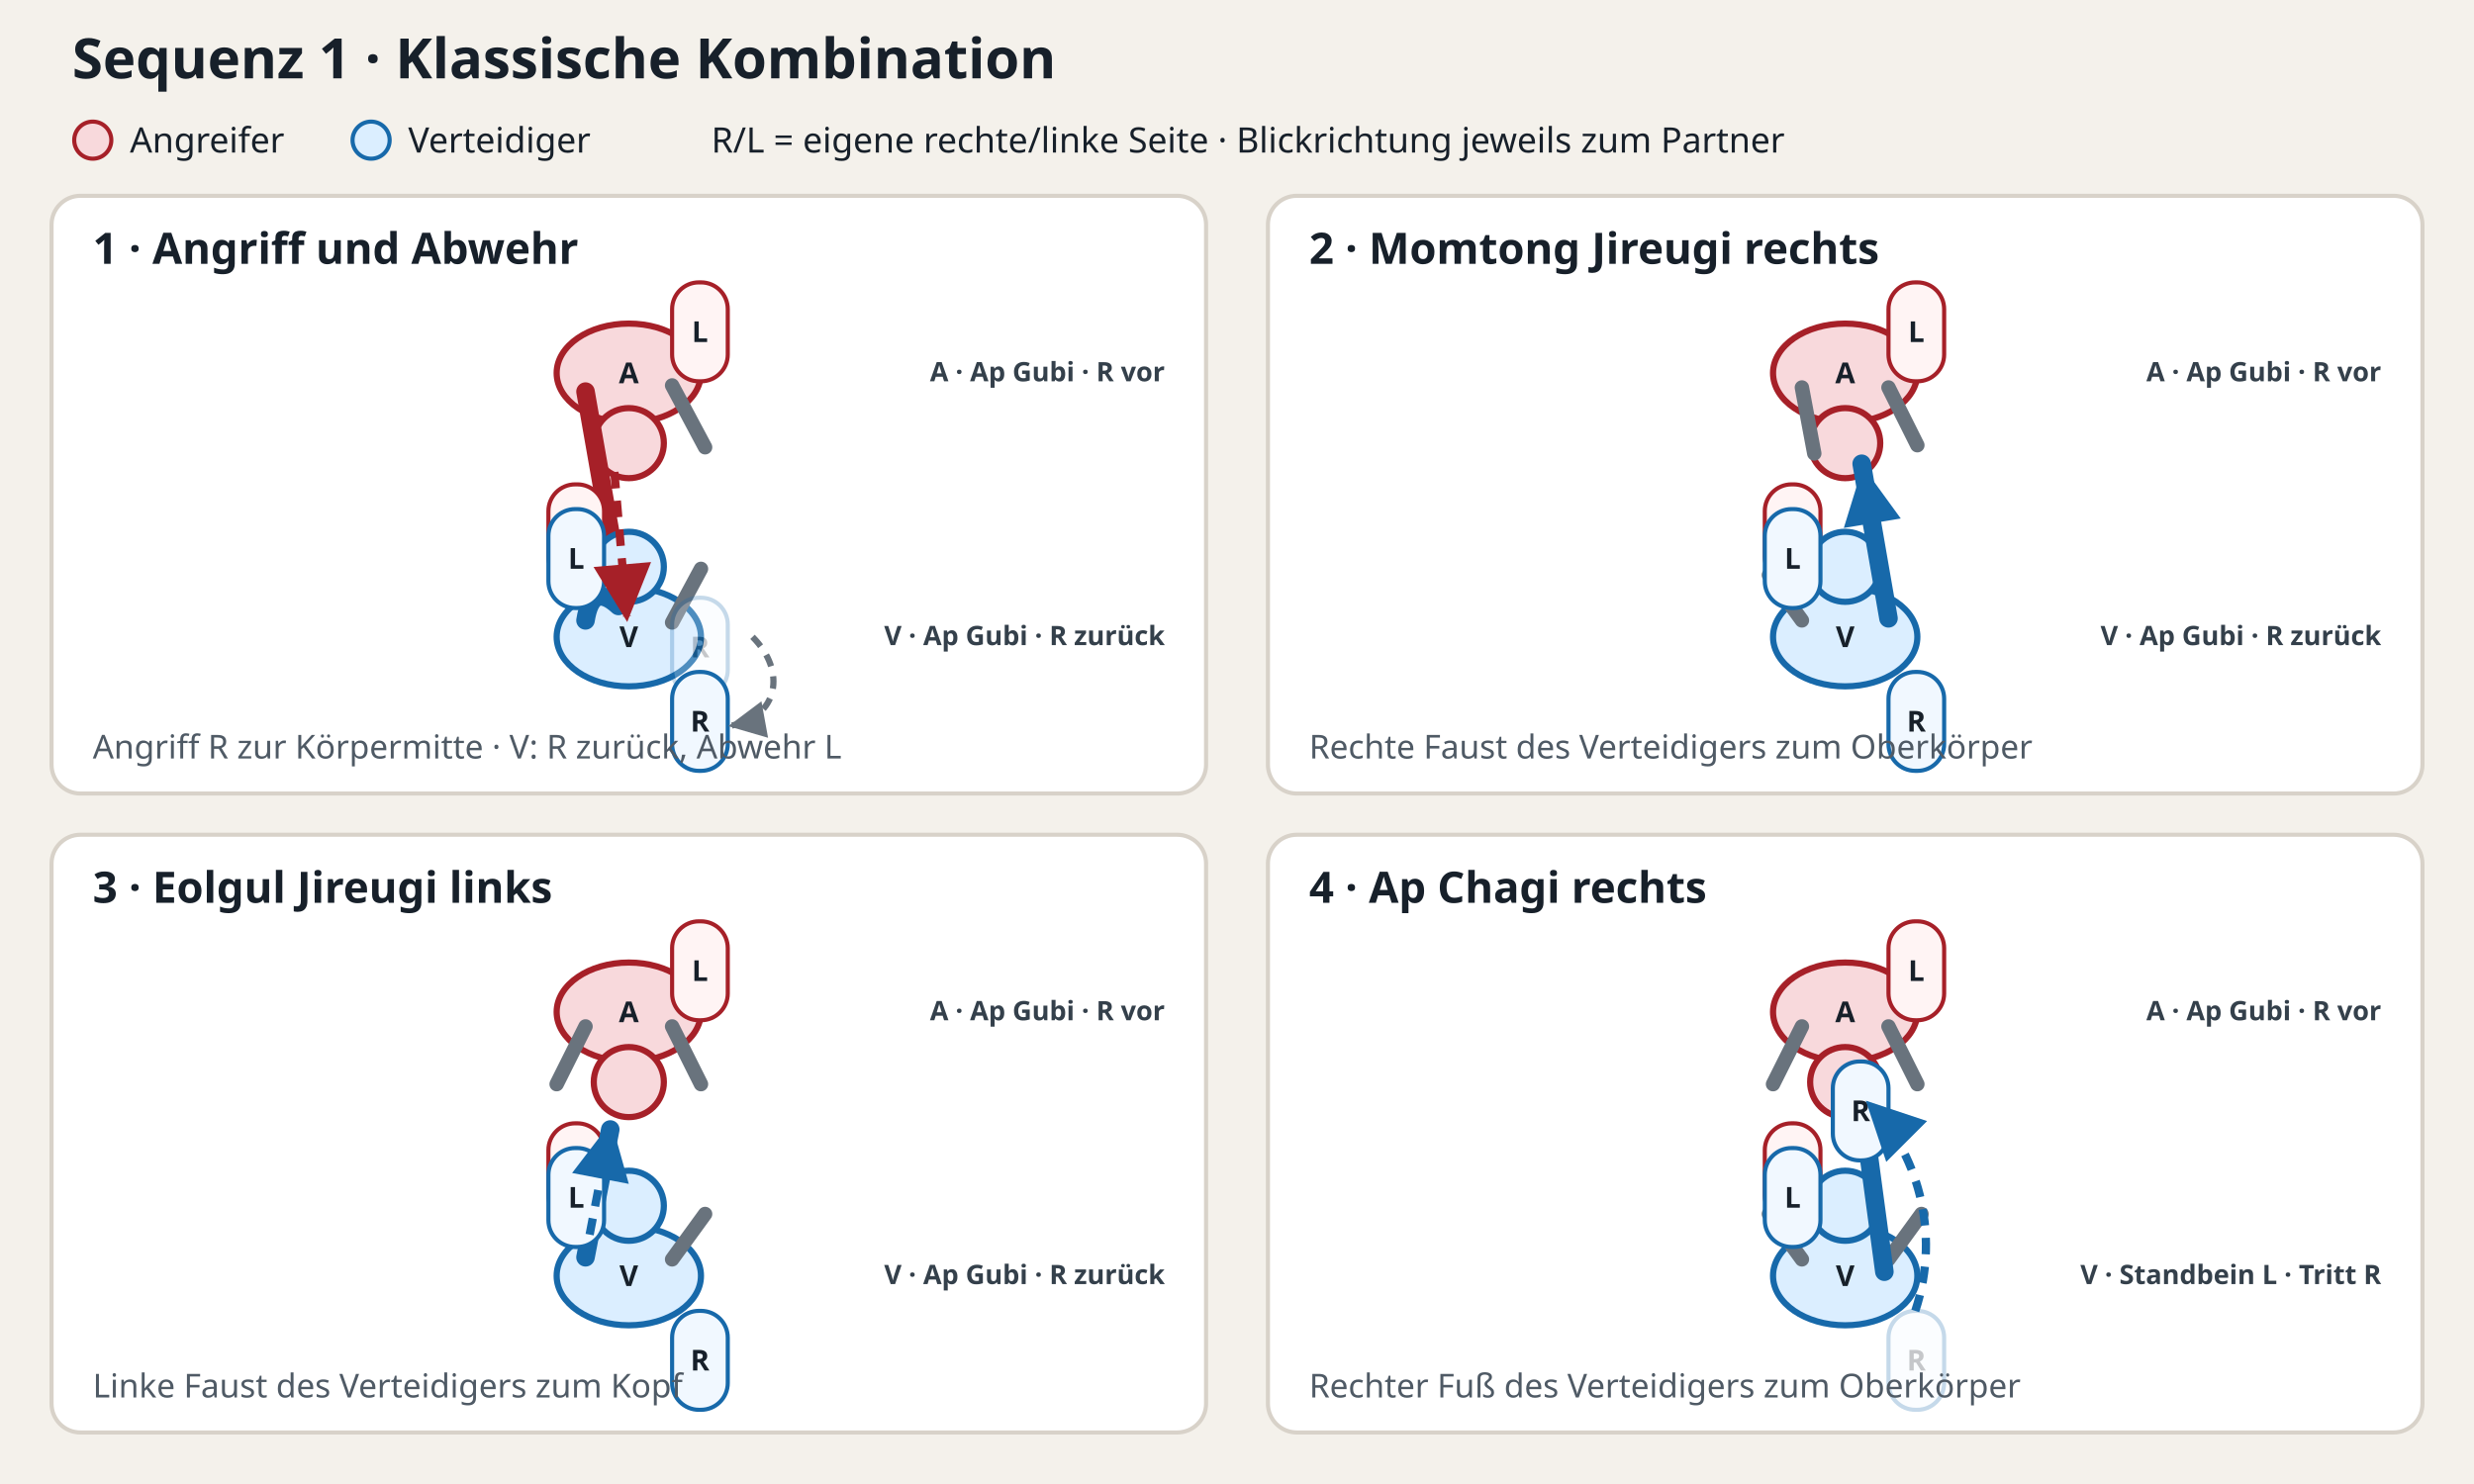
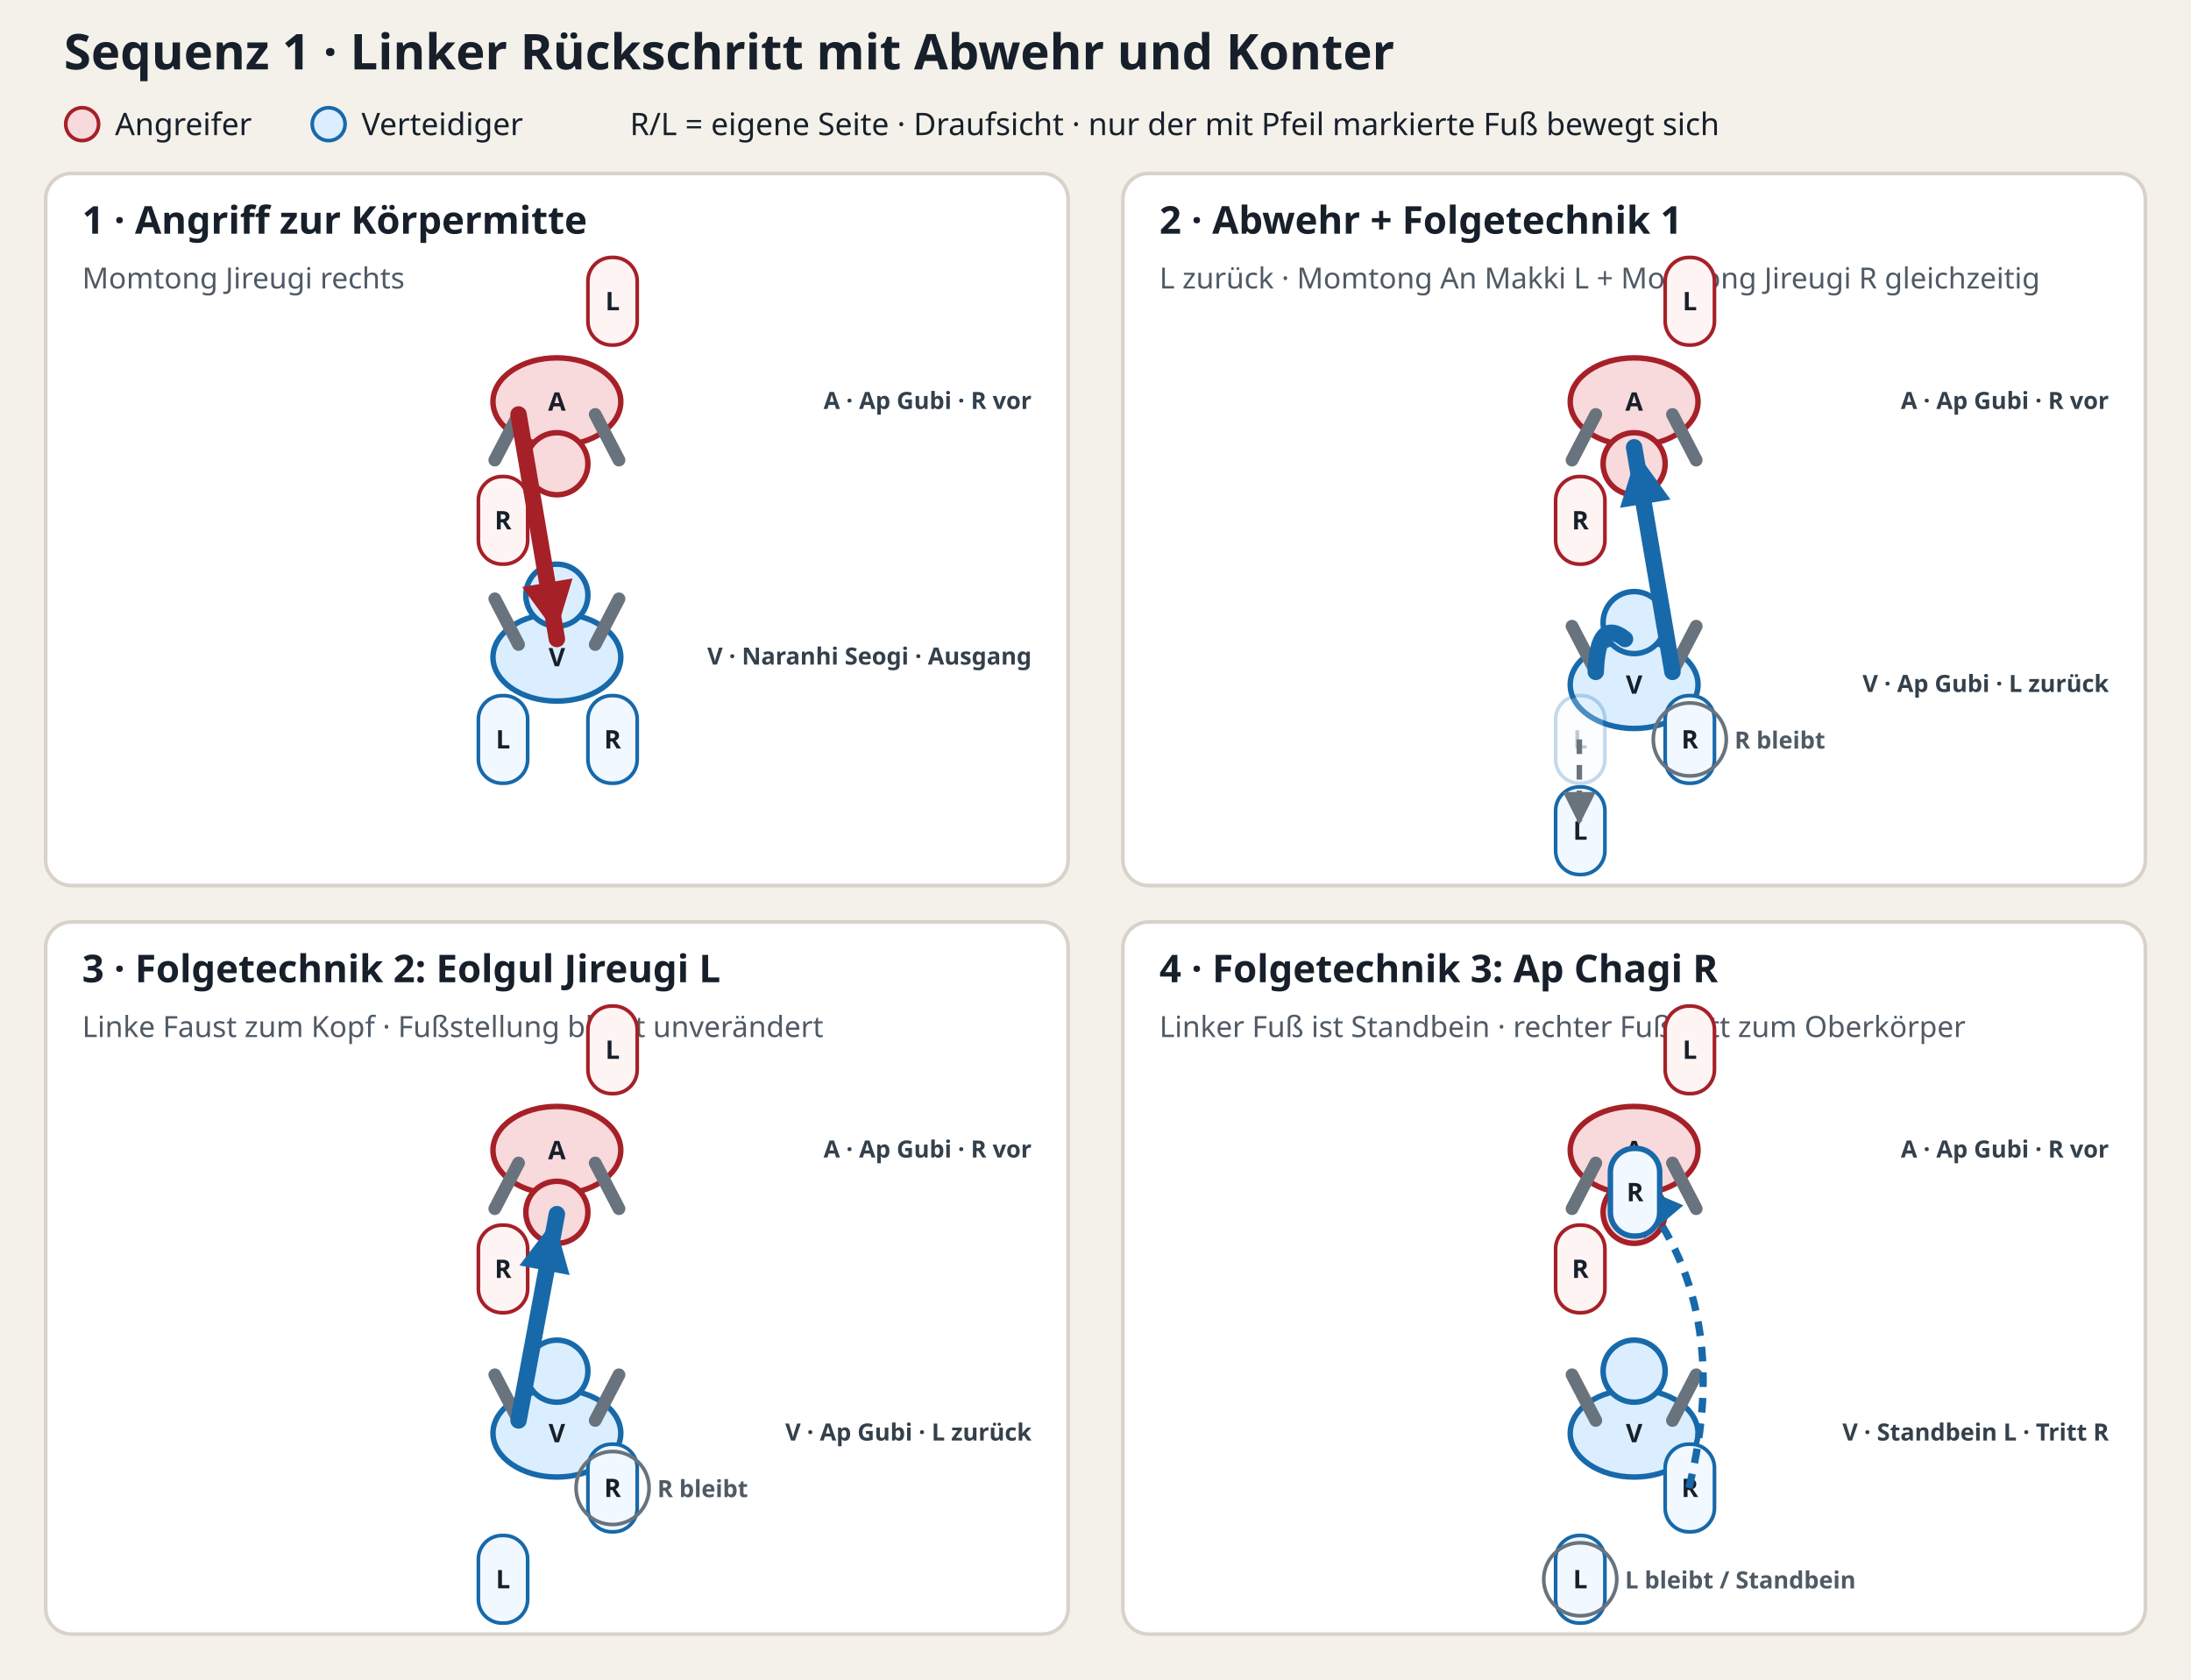
- <svg xmlns="http://www.w3.org/2000/svg" viewBox="0 0 1200 720" role="img" aria-labelledby="title desc">
+ <svg xmlns="http://www.w3.org/2000/svg" viewBox="0 0 1200 920" role="img" aria-labelledby="title desc">
  <defs>
-     <marker id="arrow-red" viewBox="0 0 10 10" refX="9" refY="5" markerWidth="7" markerHeight="7" orient="auto-start-reverse">
-       <path d="M 0 0 L 10 5 L 0 10 z" fill="#a62028" />
+     <marker id="arrow-red" viewBox="0 0 10 10" refX="9" refY="5" markerWidth="7" markerHeight="7" orient="auto">
+       <path d="M0 0L10 5L0 10z" fill="#a62028" />
    </marker>
-     <marker id="arrow-blue" viewBox="0 0 10 10" refX="9" refY="5" markerWidth="7" markerHeight="7" orient="auto-start-reverse">
-       <path d="M 0 0 L 10 5 L 0 10 z" fill="#1769aa" />
+     <marker id="arrow-blue" viewBox="0 0 10 10" refX="9" refY="5" markerWidth="7" markerHeight="7" orient="auto">
+       <path d="M0 0L10 5L0 10z" fill="#1769aa" />
    </marker>
-     <marker id="arrow-gray" viewBox="0 0 10 10" refX="9" refY="5" markerWidth="6" markerHeight="6" orient="auto-start-reverse">
-       <path d="M 0 0 L 10 5 L 0 10 z" fill="#69737d" />
+     <marker id="arrow-gray" viewBox="0 0 10 10" refX="9" refY="5" markerWidth="6" markerHeight="6" orient="auto">
+       <path d="M0 0L10 5L0 10z" fill="#69737d" />
    </marker>
+     <g id="attacker-ap-gubi" class="person attacker">
+       <ellipse class="torso" cx="0" cy="0" rx="35" ry="24" />
+       <circle class="head" cx="0" cy="34" r="17" />
+       <text class="person-label" x="0" y="0">A</text>
+       <line class="limb" x1="-21" y1="7" x2="-34" y2="32" />
+       <line class="limb" x1="21" y1="7" x2="34" y2="32" />
+       <g class="foot-left">
+         <rect class="foot" x="17" y="-79" width="27" height="48" rx="13" />
+         <text class="side" x="30.5" y="-55">L</text>
+       </g>
+       <g class="foot-right">
+         <rect class="foot" x="-43" y="41" width="27" height="48" rx="13" />
+         <text class="side" x="-29.5" y="65">R</text>
+       </g>
+     </g>
+     <g id="defender-neutral" class="person defender">
+       <ellipse class="torso" cx="0" cy="0" rx="35" ry="24" />
+       <circle class="head" cx="0" cy="-34" r="17" />
+       <text class="person-label" x="0" y="0">V</text>
+       <line class="limb" x1="-21" y1="-7" x2="-34" y2="-32" />
+       <line class="limb" x1="21" y1="-7" x2="34" y2="-32" />
+       <g class="foot-left">
+         <rect class="foot" x="-43" y="21" width="27" height="48" rx="13" />
+         <text class="side" x="-29.5" y="45">L</text>
+       </g>
+       <g class="foot-right">
+         <rect class="foot" x="17" y="21" width="27" height="48" rx="13" />
+         <text class="side" x="30.5" y="45">R</text>
+       </g>
+     </g>
+     <g id="defender-left-back" class="person defender">
+       <ellipse class="torso" cx="0" cy="0" rx="35" ry="24" />
+       <circle class="head" cx="0" cy="-34" r="17" />
+       <text class="person-label" x="0" y="0">V</text>
+       <line class="limb" x1="-21" y1="-7" x2="-34" y2="-32" />
+       <line class="limb" x1="21" y1="-7" x2="34" y2="-32" />
+       <g class="foot-left">
+         <rect class="foot" x="-43" y="56" width="27" height="48" rx="13" />
+         <text class="side" x="-29.5" y="80">L</text>
+       </g>
+       <g class="foot-right">
+         <rect class="foot" x="17" y="6" width="27" height="48" rx="13" />
+         <text class="side" x="30.5" y="30">R</text>
+       </g>
+     </g>
    <style>
-       .panel { fill: #fff; stroke: #d8d2c9; stroke-width: 2; }
-       .panel-title { fill: #17202a; font: 700 21px system-ui, sans-serif; }
-       .caption { fill: #4f5a65; font: 16px system-ui, sans-serif; }
-       .legend { fill: #17202a; font: 17px system-ui, sans-serif; }
-       .stance-label { fill: #34404b; font: 700 13px system-ui, sans-serif; text-anchor: end; }
-       .torso { stroke-width: 3; }
-       .attacker .torso, .attacker .head { fill: #f8d9dc; stroke: #a62028; }
-       .defender .torso, .defender .head { fill: #dbeeff; stroke: #1769aa; }
-       .limb { fill: none; stroke: #69737d; stroke-linecap: round; stroke-width: 7; }
-       .active-red { fill: none; stroke: #a62028; stroke-linecap: round; stroke-width: 9; }
-       .active-blue { fill: none; stroke: #1769aa; stroke-linecap: round; stroke-width: 9; }
-       .foot { stroke-width: 2; }
-       .attacker .foot { fill: #fff4f4; stroke: #a62028; }
-       .defender .foot { fill: #f1f8ff; stroke: #1769aa; }
-       .side { fill: #17202a; font: 700 14px system-ui, sans-serif; text-anchor: middle; dominant-baseline: middle; }
-       .person-label { fill: #17202a; font: 700 14px system-ui, sans-serif; text-anchor: middle; dominant-baseline: middle; }
-       .motion-red { fill: none; stroke: #a62028; stroke-width: 4; stroke-dasharray: 8 6; marker-end: url(#arrow-red); }
-       .motion-blue { fill: none; stroke: #1769aa; stroke-width: 4; stroke-dasharray: 8 6; marker-end: url(#arrow-blue); }
-       .motion-gray { fill: none; stroke: #69737d; stroke-width: 3; stroke-dasharray: 6 5; marker-end: url(#arrow-gray); }
-       .ghost { opacity: .25; }
+       .panel{fill:#fff;stroke:#d8d2c9;stroke-width:2}.panel-title{fill:#17202a;font:700 21px system-ui,sans-serif}.caption{fill:#4f5a65;font:16px system-ui,sans-serif}.legend{fill:#17202a;font:17px system-ui,sans-serif}.stance-label{fill:#34404b;font:700 13px system-ui,sans-serif;text-anchor:end}.torso,.head{stroke-width:3}.attacker .torso,.attacker .head{fill:#f8d9dc;stroke:#a62028}.defender .torso,.defender .head{fill:#dbeeff;stroke:#1769aa}.limb{fill:none;stroke:#69737d;stroke-linecap:round;stroke-width:7}.active-red,.active-blue{fill:none;stroke-linecap:round;stroke-width:9}.active-red{stroke:#a62028}.active-blue{stroke:#1769aa}.foot{stroke-width:2}.attacker .foot{fill:#fff4f4;stroke:#a62028}.defender .foot{fill:#f1f8ff;stroke:#1769aa}.active-foot{fill:#f1f8ff;stroke:#1769aa;stroke-width:3}.side,.person-label{fill:#17202a;font:700 14px system-ui,sans-serif;text-anchor:middle;dominant-baseline:middle}.motion-red,.motion-blue,.motion-gray{fill:none;stroke-width:4;stroke-dasharray:8 6}.motion-red{stroke:#a62028;marker-end:url(#arrow-red)}.motion-blue{stroke:#1769aa;marker-end:url(#arrow-blue)}.motion-gray{stroke:#69737d;stroke-width:3;marker-end:url(#arrow-gray)}.ghost{opacity:.25}.fixed-ring{fill:none;stroke:#69737d;stroke-width:2}.fixed-label{fill:#4f5a65;font:700 13px system-ui,sans-serif}
    </style>
  </defs>
-   <rect width="1200" height="720" fill="#f4f1eb" />
-   <text x="35" y="38" fill="#17202a" font-family="system-ui, sans-serif" font-size="27" font-weight="750">Sequenz 1 · Klassische Kombination</text>
+   <rect width="1200" height="920" fill="#f4f1eb" />
+   <text x="35" y="38" fill="#17202a" font-family="system-ui, sans-serif" font-size="27" font-weight="750">Sequenz 1 · Linker Rückschritt mit Abwehr und Konter</text>
  <g id="legend" transform="translate(35 58)">
    <circle cx="10" cy="10" r="9" fill="#f8d9dc" stroke="#a62028" stroke-width="2" />
    <text class="legend" x="28" y="16">Angreifer</text>
    <circle cx="145" cy="10" r="9" fill="#dbeeff" stroke="#1769aa" stroke-width="2" />
    <text class="legend" x="163" y="16">Verteidiger</text>
-     <text class="legend" x="310" y="16">R/L = eigene rechte/linke Seite · Blickrichtung jeweils zum Partner</text>
+     <text class="legend" x="310" y="16">R/L = eigene Seite · Draufsicht · nur der mit Pfeil markierte Fuß bewegt sich</text>
  </g>
  <g id="phase-1" class="phase">
-     <rect class="panel" x="25" y="95" width="560" height="290" rx="14" />
-     <text class="panel-title" x="45" y="128">1 · Angriff und Abwehr</text>
-     <g id="phase-1-attacker" class="person attacker">
-       <ellipse class="torso" cx="305" cy="181" rx="35" ry="24" />
-       <circle class="head" cx="305" cy="215" r="17" stroke-width="3" />
-       <text class="person-label" x="305" y="181">A</text>
-       <line class="limb" x1="326" y1="187" x2="342" y2="217" />
-       <line class="active-red" x1="284" y1="190" x2="304" y2="304" />
-       <rect class="foot" x="326" y="137" width="27" height="48" rx="13" />
-       <text class="side" x="339.5" y="161">L</text>
-       <rect class="foot" x="266" y="235" width="27" height="48" rx="13" />
-       <text class="side" x="279.5" y="259">R</text>
-     </g>
-     <g id="phase-1-defender" class="person defender">
-       <ellipse class="torso" cx="305" cy="309" rx="35" ry="24" />
-       <circle class="head" cx="305" cy="275" r="17" stroke-width="3" />
-       <text class="person-label" x="305" y="309">V</text>
-       <line class="limb" x1="326" y1="302" x2="340" y2="276" />
-       <path class="active-blue" d="M 284 301 Q 287 282 300 294" />
-       <rect class="foot" x="266" y="247" width="27" height="48" rx="13" />
-       <text class="side" x="279.5" y="271">L</text>
-       <g class="ghost">
-         <rect class="foot" x="326" y="290" width="27" height="48" rx="13" />
-         <text class="side" x="339.5" y="314">R</text>
-       </g>
-       <rect class="foot" x="326" y="326" width="27" height="48" rx="13" />
-       <text class="side" x="339.5" y="350">R</text>
-     </g>
-     <path class="motion-red" d="M 298 229 L 304 299" />
-     <path class="motion-gray" d="M 365 309 C 382 326 377 348 355 352" />
-     <text class="stance-label" x="565" y="185">A · Ap Gubi · R vor</text>
-     <text class="stance-label" x="565" y="313">V · Ap Gubi · R zurück</text>
-     <text class="caption" x="45" y="368">Angriff R zur Körpermitte · V: R zurück, Abwehr L</text>
+     <rect class="panel" x="25" y="95" width="560" height="390" rx="14" />
+     <text class="panel-title" x="45" y="128">1 · Angriff zur Körpermitte</text>
+     <text class="caption" x="45" y="158">Momtong Jireugi rechts</text>
+     <use href="#attacker-ap-gubi" x="305" y="220" />
+     <use href="#defender-neutral" x="305" y="360" />
+     <path class="active-red" d="M284 227L305 350" />
+     <path class="motion-red" d="M288 250L304 344" />
+     <text class="stance-label" x="565" y="224">A · Ap Gubi · R vor</text>
+     <text class="stance-label" x="565" y="364">V · Naranhi Seogi · Ausgang</text>
  </g>
  <g id="phase-2" class="phase">
-     <rect class="panel" x="615" y="95" width="560" height="290" rx="14" />
-     <text class="panel-title" x="635" y="128">2 · Momtong Jireugi rechts</text>
-     <g id="phase-2-attacker" class="person attacker">
-       <ellipse class="torso" cx="895" cy="181" rx="35" ry="24" />
-       <circle class="head" cx="895" cy="215" r="17" stroke-width="3" />
-       <text class="person-label" x="895" y="181">A</text>
-       <line class="limb" x1="916" y1="188" x2="930" y2="216" />
-       <line class="limb" x1="874" y1="188" x2="880" y2="220" />
-       <rect class="foot" x="916" y="137" width="27" height="48" rx="13" />
-       <text class="side" x="929.5" y="161">L</text>
-       <rect class="foot" x="856" y="235" width="27" height="48" rx="13" />
-       <text class="side" x="869.5" y="259">R</text>
+     <rect class="panel" x="615" y="95" width="560" height="390" rx="14" />
+     <text class="panel-title" x="635" y="128">2 · Abwehr + Folgetechnik 1</text>
+     <text class="caption" x="635" y="158">L zurück · Momtong An Makki L + Momtong Jireugi R gleichzeitig</text>
+     <use href="#attacker-ap-gubi" x="895" y="220" />
+     <use href="#defender-left-back" x="895" y="375" />
+     <g class="person defender ghost">
+       <rect class="foot" x="852" y="381" width="27" height="48" rx="13" />
+       <text class="side" x="865.5" y="405">L</text>
    </g>
-     <g id="phase-2-defender" class="person defender">
-       <ellipse class="torso" cx="895" cy="309" rx="35" ry="24" />
-       <circle class="head" cx="895" cy="275" r="17" stroke-width="3" />
-       <text class="person-label" x="895" y="309">V</text>
-       <line class="limb" x1="874" y1="301" x2="858" y2="279" />
-       <line class="active-blue" x1="916" y1="300" x2="903" y2="225" />
-       <rect class="foot" x="856" y="247" width="27" height="48" rx="13" />
-       <text class="side" x="869.5" y="271">L</text>
-       <rect class="foot" x="916" y="326" width="27" height="48" rx="13" />
-       <text class="side" x="929.5" y="350">R</text>
-     </g>
-     <path class="motion-blue" d="M 914 289 L 904 229" />
-     <text class="stance-label" x="1155" y="185">A · Ap Gubi · R vor</text>
-     <text class="stance-label" x="1155" y="313">V · Ap Gubi · R zurück</text>
-     <text class="caption" x="635" y="368">Rechte Faust des Verteidigers zum Oberkörper</text>
+     <path class="motion-gray" d="M865 405L865 450" />
+     <circle class="fixed-ring" cx="925.5" cy="405" r="20" />
+     <text class="fixed-label" x="950" y="410">R bleibt</text>
+     <path class="active-blue" d="M916 368L895 245" />
+     <path class="active-blue" d="M874 368Q875 338 890 350" />
+     <path class="motion-blue" d="M913 348L897 251" />
+     <text class="stance-label" x="1155" y="224">A · Ap Gubi · R vor</text>
+     <text class="stance-label" x="1155" y="379">V · Ap Gubi · L zurück</text>
  </g>
  <g id="phase-3" class="phase">
-     <rect class="panel" x="25" y="405" width="560" height="290" rx="14" />
-     <text class="panel-title" x="45" y="438">3 · Eolgul Jireugi links</text>
-     <g id="phase-3-attacker" class="person attacker">
-       <ellipse class="torso" cx="305" cy="491" rx="35" ry="24" />
-       <circle class="head" cx="305" cy="525" r="17" stroke-width="3" />
-       <text class="person-label" x="305" y="491">A</text>
-       <line class="limb" x1="326" y1="498" x2="340" y2="526" />
-       <line class="limb" x1="284" y1="498" x2="270" y2="526" />
-       <rect class="foot" x="326" y="447" width="27" height="48" rx="13" />
-       <text class="side" x="339.5" y="471">L</text>
-       <rect class="foot" x="266" y="545" width="27" height="48" rx="13" />
-       <text class="side" x="279.5" y="569">R</text>
-     </g>
-     <g id="phase-3-defender" class="person defender">
-       <ellipse class="torso" cx="305" cy="619" rx="35" ry="24" />
-       <circle class="head" cx="305" cy="585" r="17" stroke-width="3" />
-       <text class="person-label" x="305" y="619">V</text>
-       <line class="active-blue" x1="284" y1="610" x2="296" y2="548" />
-       <line class="limb" x1="326" y1="611" x2="342" y2="589" />
-       <rect class="foot" x="266" y="557" width="27" height="48" rx="13" />
-       <text class="side" x="279.5" y="581">L</text>
-       <rect class="foot" x="326" y="636" width="27" height="48" rx="13" />
-       <text class="side" x="339.5" y="660">R</text>
-     </g>
-     <path class="motion-blue" d="M 286 599 L 296 547" />
-     <text class="stance-label" x="565" y="495">A · Ap Gubi · R vor</text>
-     <text class="stance-label" x="565" y="623">V · Ap Gubi · R zurück</text>
-     <text class="caption" x="45" y="678">Linke Faust des Verteidigers zum Kopf</text>
+     <rect class="panel" x="25" y="505" width="560" height="390" rx="14" />
+     <text class="panel-title" x="45" y="538">3 · Folgetechnik 2: Eolgul Jireugi L</text>
+     <text class="caption" x="45" y="568">Linke Faust zum Kopf · Fußstellung bleibt unverändert</text>
+     <use href="#attacker-ap-gubi" x="305" y="630" />
+     <use href="#defender-left-back" x="305" y="785" />
+     <path class="active-blue" d="M284 778L305 665" />
+     <path class="motion-blue" d="M287 754L303 671" />
+     <circle class="fixed-ring" cx="335.5" cy="815" r="20" />
+     <text class="fixed-label" x="360" y="820">R bleibt</text>
+     <text class="stance-label" x="565" y="634">A · Ap Gubi · R vor</text>
+     <text class="stance-label" x="565" y="789">V · Ap Gubi · L zurück</text>
  </g>
  <g id="phase-4" class="phase">
-     <rect class="panel" x="615" y="405" width="560" height="290" rx="14" />
-     <text class="panel-title" x="635" y="438">4 · Ap Chagi rechts</text>
-     <g id="phase-4-attacker" class="person attacker">
-       <ellipse class="torso" cx="895" cy="491" rx="35" ry="24" />
-       <circle class="head" cx="895" cy="525" r="17" stroke-width="3" />
-       <text class="person-label" x="895" y="491">A</text>
-       <line class="limb" x1="916" y1="498" x2="930" y2="526" />
-       <line class="limb" x1="874" y1="498" x2="860" y2="526" />
-       <rect class="foot" x="916" y="447" width="27" height="48" rx="13" />
-       <text class="side" x="929.5" y="471">L</text>
-       <rect class="foot" x="856" y="545" width="27" height="48" rx="13" />
-       <text class="side" x="869.5" y="569">R</text>
+     <rect class="panel" x="615" y="505" width="560" height="390" rx="14" />
+     <text class="panel-title" x="635" y="538">4 · Folgetechnik 3: Ap Chagi R</text>
+     <text class="caption" x="635" y="568">Linker Fuß ist Standbein · rechter Fuß tritt zum Oberkörper</text>
+     <use href="#attacker-ap-gubi" x="895" y="630" />
+     <use href="#defender-left-back" x="895" y="785" />
+     <g class="person defender ghost">
+       <rect class="foot" x="912" y="791" width="27" height="48" rx="13" />
+       <text class="side" x="925.5" y="815">R</text>
    </g>
-     <g id="phase-4-defender" class="person defender">
-       <ellipse class="torso" cx="895" cy="619" rx="35" ry="24" />
-       <circle class="head" cx="895" cy="585" r="17" stroke-width="3" />
-       <text class="person-label" x="895" y="619">V</text>
-       <line class="limb" x1="874" y1="611" x2="858" y2="589" />
-       <line class="limb" x1="916" y1="611" x2="932" y2="589" />
-       <rect class="foot" x="856" y="557" width="27" height="48" rx="13" />
-       <text class="side" x="869.5" y="581">L</text>
-       <g class="ghost">
-         <rect class="foot" x="916" y="636" width="27" height="48" rx="13" />
-         <text class="side" x="929.5" y="660">R</text>
-       </g>
-       <line class="active-blue" x1="914" y1="617" x2="903" y2="535" />
-       <rect class="foot" x="889" y="515" width="27" height="48" rx="13" />
-       <text class="side" x="902.5" y="539">R</text>
-     </g>
-     <path class="motion-blue" d="M 929 636 C 942 597 929 558 907 536" />
-     <text class="stance-label" x="1155" y="495">A · Ap Gubi · R vor</text>
-     <text class="stance-label" x="1155" y="623">V · Standbein L · Tritt R</text>
-     <text class="caption" x="635" y="678">Rechter Fuß des Verteidigers zum Oberkörper</text>
+     <path class="motion-blue" d="M925 815Q950 715 895 650" />
+     <rect class="active-foot" x="882" y="629" width="27" height="48" rx="13" />
+     <text class="side" x="895.5" y="653">R</text>
+     <circle class="fixed-ring" cx="865.5" cy="865" r="20" />
+     <text class="fixed-label" x="890" y="870">L bleibt / Standbein</text>
+     <text class="stance-label" x="1155" y="634">A · Ap Gubi · R vor</text>
+     <text class="stance-label" x="1155" y="789">V · Standbein L · Tritt R</text>
  </g>
</svg>
